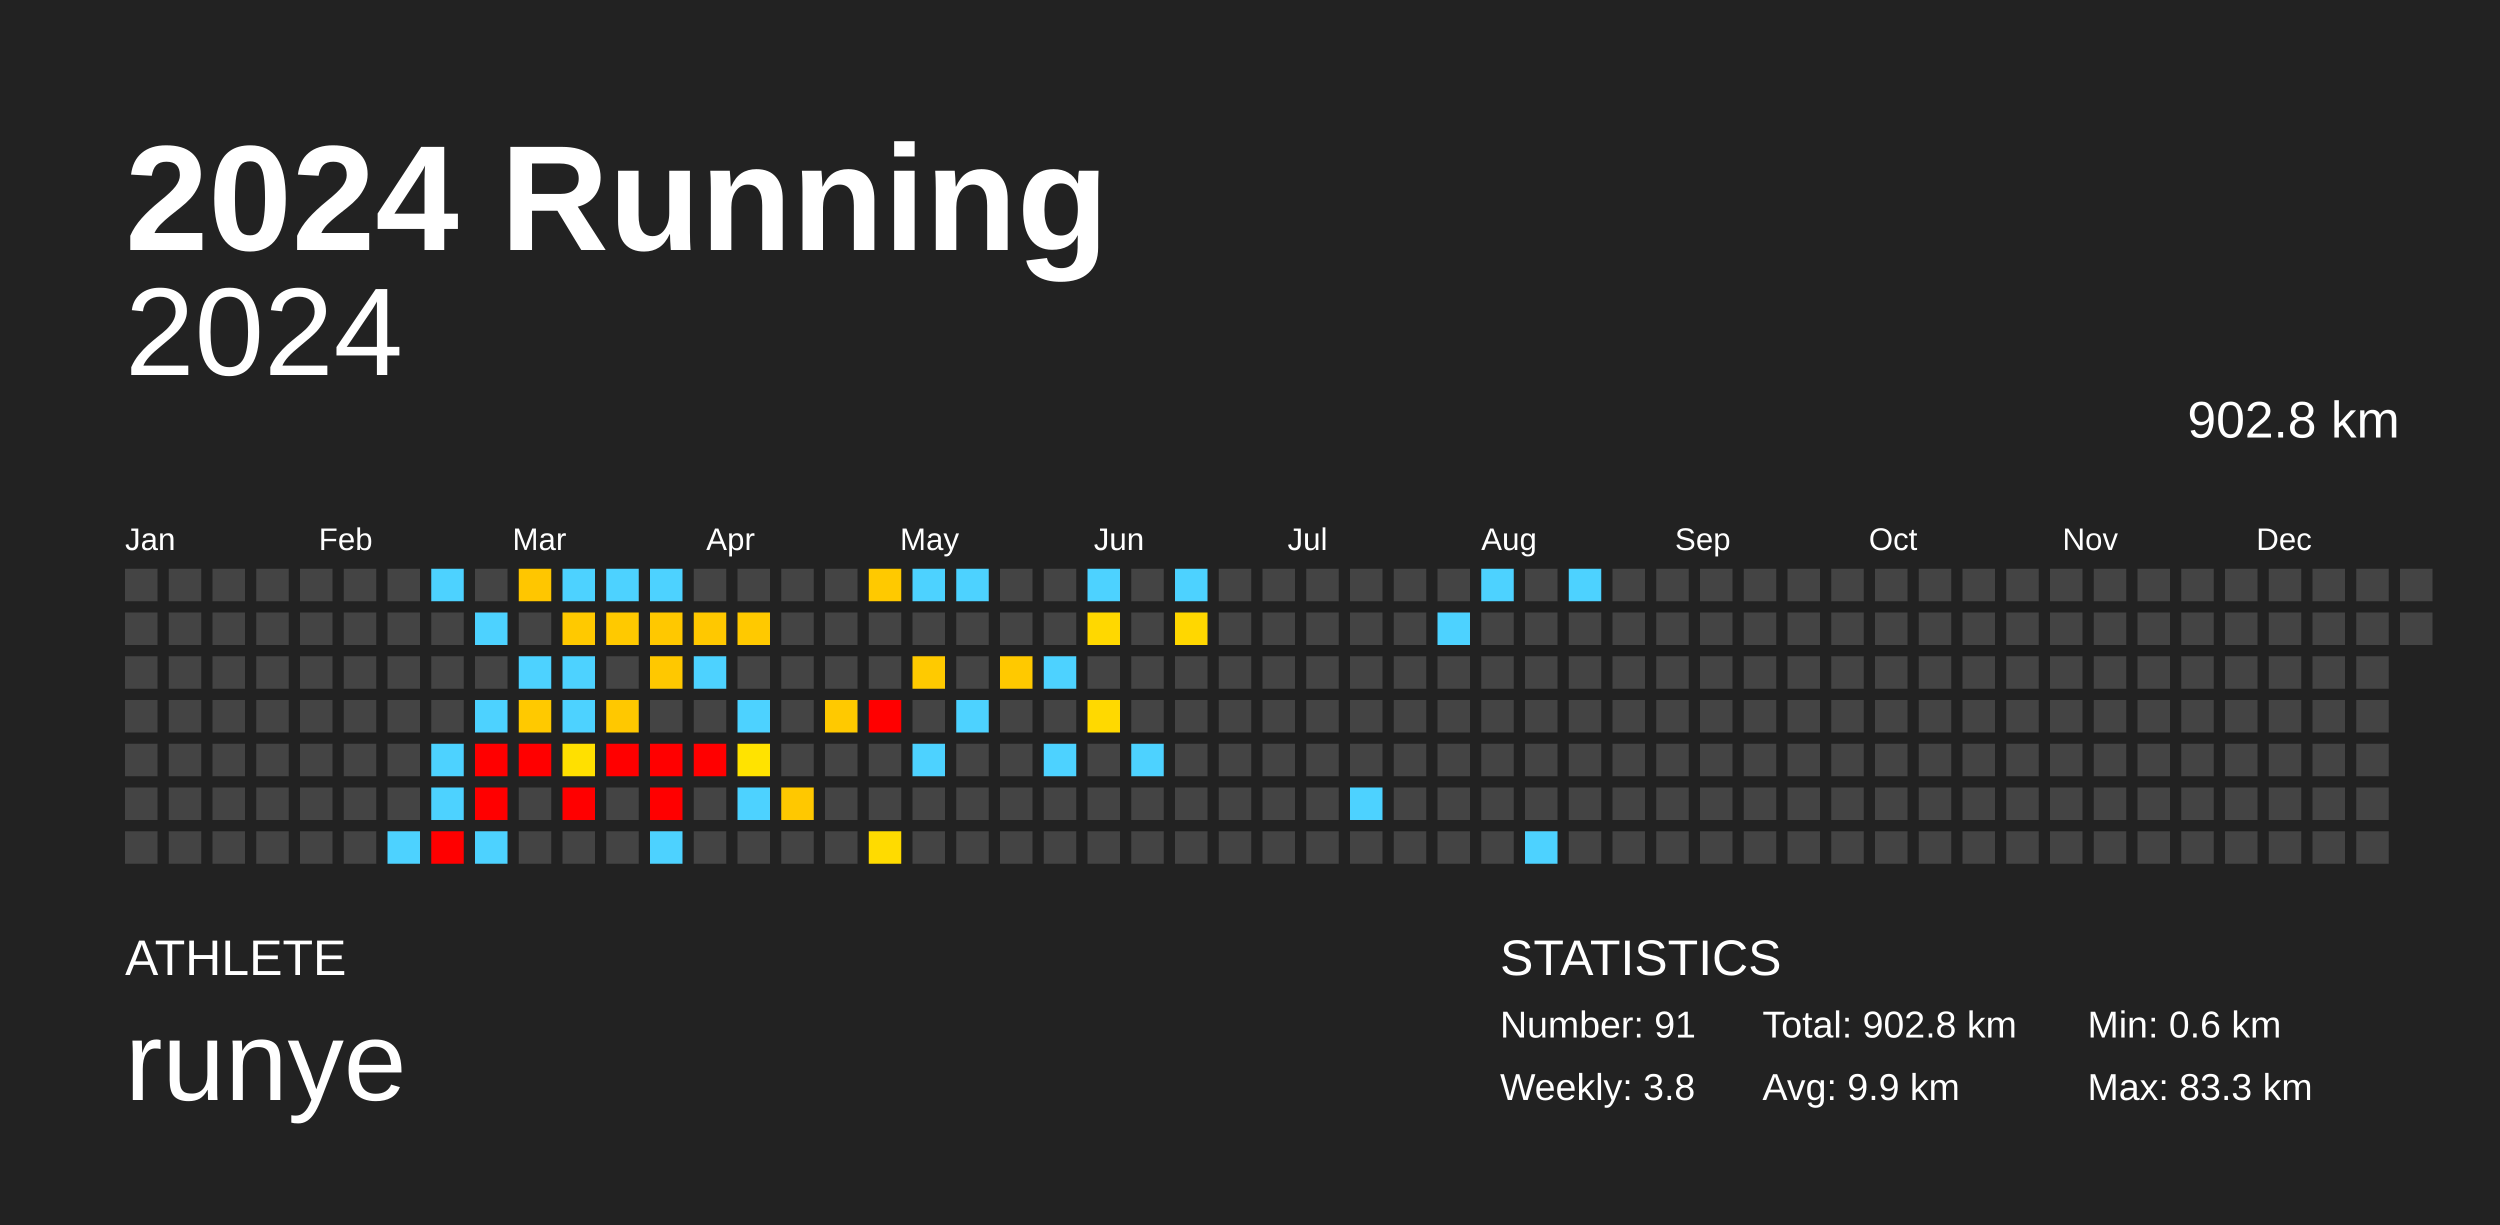
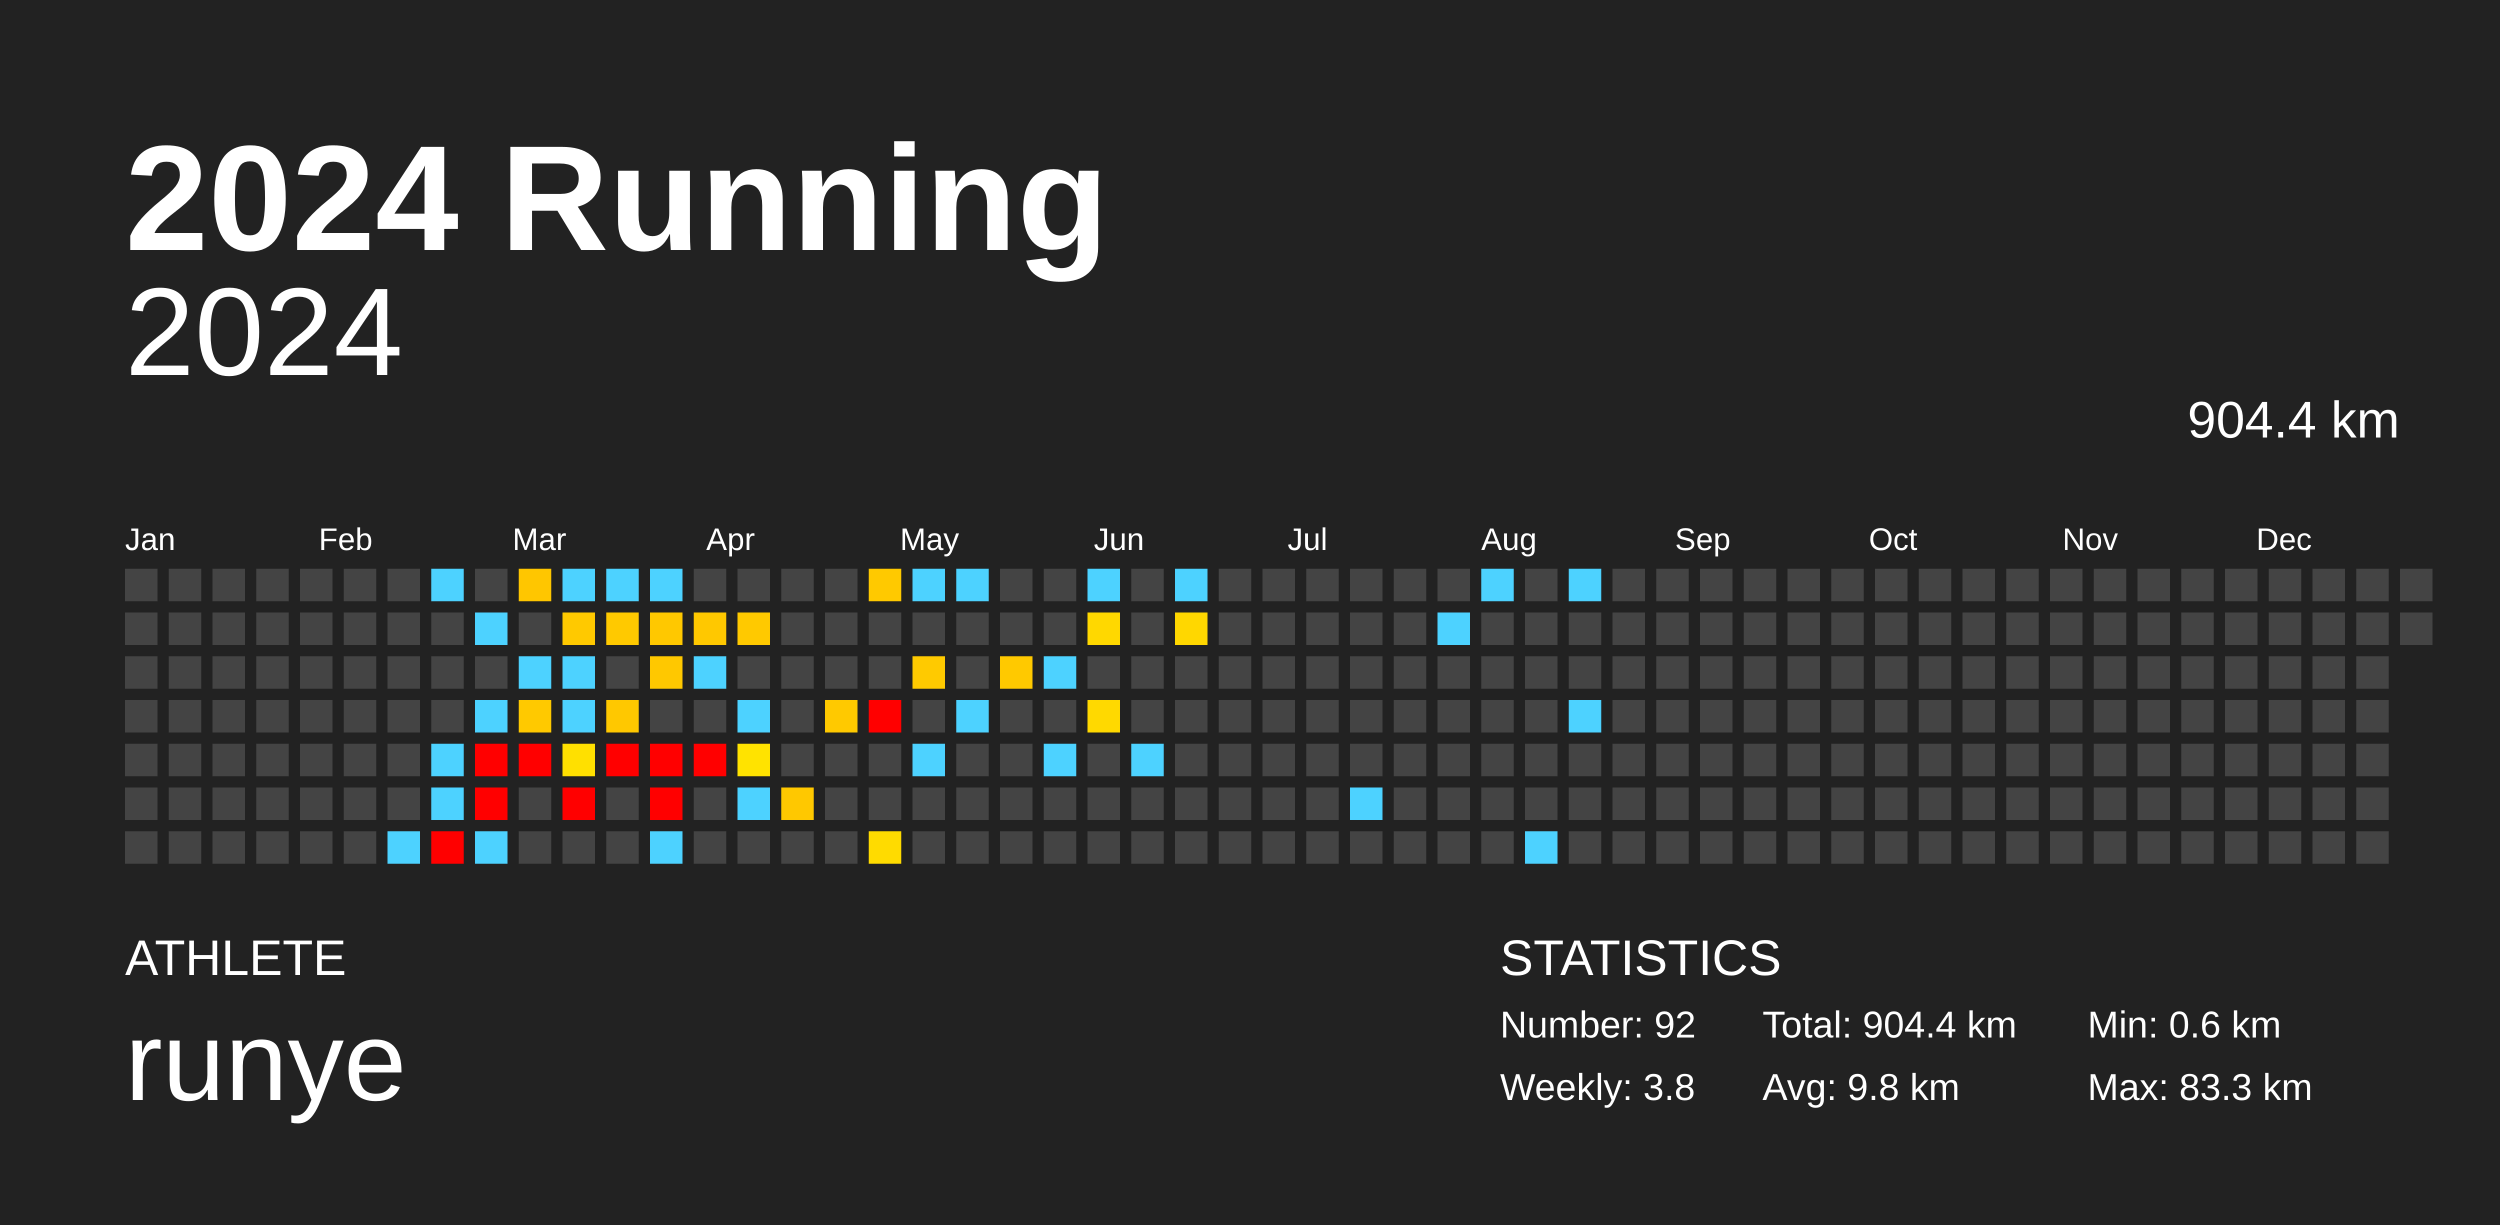
<svg xmlns="http://www.w3.org/2000/svg" baseProfile="full" height="98mm" version="1.1" viewBox="0,0,200,98" width="200mm">
  <defs />
  <rect fill="#222222" height="98" width="200" x="0" y="0" />
  <text fill="#FFFFFF" style="font-size:12px; font-family:Arial; font-weight:bold;" x="10" y="20">2024 Running</text>
  <text fill="#FFFFFF" style="font-size:4px; font-family:Arial" x="10" y="78">ATHLETE</text>
  <text fill="#FFFFFF" style="font-size:9px; font-family:Arial" x="10" y="88">runye</text>
  <text fill="#FFFFFF" style="font-size:4px; font-family:Arial" x="120" y="78">STATISTICS</text>
-   <text fill="#FFFFFF" style="font-size:3px; font-family:Arial" x="120" y="83">Number: 91</text>
+   <text fill="#FFFFFF" style="font-size:3px; font-family:Arial" x="120" y="83">Number: 92</text>
  <text fill="#FFFFFF" style="font-size:3px; font-family:Arial" x="120" y="88">Weekly: 3.8</text>
-   <text fill="#FFFFFF" style="font-size:3px; font-family:Arial" x="141" y="83">Total: 902.8 km</text>
-   <text fill="#FFFFFF" style="font-size:3px; font-family:Arial" x="141" y="88">Avg: 9.9 km</text>
+   <text fill="#FFFFFF" style="font-size:3px; font-family:Arial" x="141" y="83">Total: 904.4 km</text>
+   <text fill="#FFFFFF" style="font-size:3px; font-family:Arial" x="141" y="88">Avg: 9.8 km</text>
  <text fill="#FFFFFF" style="font-size:3px; font-family:Arial" x="167" y="83">Min: 0.6 km</text>
  <text fill="#FFFFFF" style="font-size:3px; font-family:Arial" x="167" y="88">Max: 83.3 km</text>
  <text alignment-baseline="hanging" fill="#FFFFFF" style="font-size:10.0px; font-family:Arial;" x="10" y="30">2024</text>
-   <text alignment-baseline="hanging" fill="#FFFFFF" style="font-size:4.125px; font-family:Arial;" x="175" y="35">902.8 km</text>
+   <text alignment-baseline="hanging" fill="#FFFFFF" style="font-size:4.125px; font-family:Arial;" x="175" y="35">904.4 km</text>
  <text fill="#FFFFFF" style="font-size:2.5px; font-family:Arial" x="10.0" y="44">Jan</text>
  <text fill="#FFFFFF" style="font-size:2.5px; font-family:Arial" x="25.5" y="44">Feb</text>
  <text fill="#FFFFFF" style="font-size:2.5px; font-family:Arial" x="41.0" y="44">Mar</text>
  <text fill="#FFFFFF" style="font-size:2.5px; font-family:Arial" x="56.5" y="44">Apr</text>
  <text fill="#FFFFFF" style="font-size:2.5px; font-family:Arial" x="72.0" y="44">May</text>
  <text fill="#FFFFFF" style="font-size:2.5px; font-family:Arial" x="87.5" y="44">Jun</text>
  <text fill="#FFFFFF" style="font-size:2.5px; font-family:Arial" x="103.0" y="44">Jul</text>
  <text fill="#FFFFFF" style="font-size:2.5px; font-family:Arial" x="118.5" y="44">Aug</text>
  <text fill="#FFFFFF" style="font-size:2.5px; font-family:Arial" x="134.0" y="44">Sep</text>
  <text fill="#FFFFFF" style="font-size:2.5px; font-family:Arial" x="149.5" y="44">Oct</text>
  <text fill="#FFFFFF" style="font-size:2.5px; font-family:Arial" x="165.0" y="44">Nov</text>
  <text fill="#FFFFFF" style="font-size:2.5px; font-family:Arial" x="180.5" y="44">Dec</text>
  <rect fill="#444444" height="2.6" width="2.6" x="10.0" y="45.5" />
  <rect fill="#444444" height="2.6" width="2.6" x="10.0" y="49.0" />
  <rect fill="#444444" height="2.6" width="2.6" x="10.0" y="52.5" />
  <rect fill="#444444" height="2.6" width="2.6" x="10.0" y="56.0" />
  <rect fill="#444444" height="2.6" width="2.6" x="10.0" y="59.5" />
  <rect fill="#444444" height="2.6" width="2.6" x="10.0" y="63.0" />
  <rect fill="#444444" height="2.6" width="2.6" x="10.0" y="66.5" />
  <rect fill="#444444" height="2.6" width="2.6" x="13.5" y="45.5" />
  <rect fill="#444444" height="2.6" width="2.6" x="13.5" y="49.0" />
  <rect fill="#444444" height="2.6" width="2.6" x="13.5" y="52.5" />
  <rect fill="#444444" height="2.6" width="2.6" x="13.5" y="56.0" />
  <rect fill="#444444" height="2.6" width="2.6" x="13.5" y="59.5" />
  <rect fill="#444444" height="2.6" width="2.6" x="13.5" y="63.0" />
  <rect fill="#444444" height="2.6" width="2.6" x="13.5" y="66.5" />
  <rect fill="#444444" height="2.6" width="2.6" x="17.0" y="45.5" />
  <rect fill="#444444" height="2.6" width="2.6" x="17.0" y="49.0" />
  <rect fill="#444444" height="2.6" width="2.6" x="17.0" y="52.5" />
  <rect fill="#444444" height="2.6" width="2.6" x="17.0" y="56.0" />
  <rect fill="#444444" height="2.6" width="2.6" x="17.0" y="59.5" />
  <rect fill="#444444" height="2.6" width="2.6" x="17.0" y="63.0" />
  <rect fill="#444444" height="2.6" width="2.6" x="17.0" y="66.5" />
  <rect fill="#444444" height="2.6" width="2.6" x="20.5" y="45.5" />
  <rect fill="#444444" height="2.6" width="2.6" x="20.5" y="49.0" />
  <rect fill="#444444" height="2.6" width="2.6" x="20.5" y="52.5" />
  <rect fill="#444444" height="2.6" width="2.6" x="20.5" y="56.0" />
  <rect fill="#444444" height="2.6" width="2.6" x="20.5" y="59.5" />
  <rect fill="#444444" height="2.6" width="2.6" x="20.5" y="63.0" />
  <rect fill="#444444" height="2.6" width="2.6" x="20.5" y="66.5" />
  <rect fill="#444444" height="2.6" width="2.6" x="24.0" y="45.5" />
  <rect fill="#444444" height="2.6" width="2.6" x="24.0" y="49.0" />
  <rect fill="#444444" height="2.6" width="2.6" x="24.0" y="52.5" />
  <rect fill="#444444" height="2.6" width="2.6" x="24.0" y="56.0" />
  <rect fill="#444444" height="2.6" width="2.6" x="24.0" y="59.5" />
  <rect fill="#444444" height="2.6" width="2.6" x="24.0" y="63.0" />
  <rect fill="#444444" height="2.6" width="2.6" x="24.0" y="66.5" />
  <rect fill="#444444" height="2.6" width="2.6" x="27.5" y="45.5" />
  <rect fill="#444444" height="2.6" width="2.6" x="27.5" y="49.0" />
  <rect fill="#444444" height="2.6" width="2.6" x="27.5" y="52.5" />
  <rect fill="#444444" height="2.6" width="2.6" x="27.5" y="56.0" />
  <rect fill="#444444" height="2.6" width="2.6" x="27.5" y="59.5" />
  <rect fill="#444444" height="2.6" width="2.6" x="27.5" y="63.0" />
  <rect fill="#444444" height="2.6" width="2.6" x="27.5" y="66.5" />
  <rect fill="#444444" height="2.6" width="2.6" x="31.0" y="45.5" />
  <rect fill="#444444" height="2.6" width="2.6" x="31.0" y="49.0" />
  <rect fill="#444444" height="2.6" width="2.6" x="31.0" y="52.5" />
  <rect fill="#444444" height="2.6" width="2.6" x="31.0" y="56.0" />
  <rect fill="#444444" height="2.6" width="2.6" x="31.0" y="59.5" />
  <rect fill="#444444" height="2.6" width="2.6" x="31.0" y="63.0" />
  <rect fill="#4dd2ff" height="2.6" width="2.6" x="31.0" y="66.5" />
  <rect fill="#4dd2ff" height="2.6" width="2.6" x="34.5" y="45.5" />
  <rect fill="#444444" height="2.6" width="2.6" x="34.5" y="49.0" />
  <rect fill="#444444" height="2.6" width="2.6" x="34.5" y="52.5" />
  <rect fill="#444444" height="2.6" width="2.6" x="34.5" y="56.0" />
  <rect fill="#4dd2ff" height="2.6" width="2.6" x="34.5" y="59.5" />
  <rect fill="#4dd2ff" height="2.6" width="2.6" x="34.5" y="63.0" />
  <rect fill="red" height="2.6" width="2.6" x="34.5" y="66.5" />
  <rect fill="#444444" height="2.6" width="2.6" x="38.0" y="45.5" />
  <rect fill="#4dd2ff" height="2.6" width="2.6" x="38.0" y="49.0" />
  <rect fill="#444444" height="2.6" width="2.6" x="38.0" y="52.5" />
  <rect fill="#4dd2ff" height="2.6" width="2.6" x="38.0" y="56.0" />
  <rect fill="red" height="2.6" width="2.6" x="38.0" y="59.5" />
  <rect fill="red" height="2.6" width="2.6" x="38.0" y="63.0" />
  <rect fill="#4dd2ff" height="2.6" width="2.6" x="38.0" y="66.5" />
  <rect fill="#ffc600" height="2.6" width="2.6" x="41.5" y="45.5" />
  <rect fill="#444444" height="2.6" width="2.6" x="41.5" y="49.0" />
  <rect fill="#4dd2ff" height="2.6" width="2.6" x="41.5" y="52.5" />
  <rect fill="#ffc900" height="2.6" width="2.6" x="41.5" y="56.0" />
  <rect fill="red" height="2.6" width="2.6" x="41.5" y="59.5" />
  <rect fill="#444444" height="2.6" width="2.6" x="41.5" y="63.0" />
  <rect fill="#444444" height="2.6" width="2.6" x="41.5" y="66.5" />
  <rect fill="#4dd2ff" height="2.6" width="2.6" x="45.0" y="45.5" />
  <rect fill="#ffc900" height="2.6" width="2.6" x="45.0" y="49.0" />
  <rect fill="#4dd2ff" height="2.6" width="2.6" x="45.0" y="52.5" />
  <rect fill="#4dd2ff" height="2.6" width="2.6" x="45.0" y="56.0" />
  <rect fill="#ffe000" height="2.6" width="2.6" x="45.0" y="59.5" />
  <rect fill="red" height="2.6" width="2.6" x="45.0" y="63.0" />
  <rect fill="#444444" height="2.6" width="2.6" x="45.0" y="66.5" />
  <rect fill="#4dd2ff" height="2.6" width="2.6" x="48.5" y="45.5" />
  <rect fill="#ffc900" height="2.6" width="2.6" x="48.5" y="49.0" />
  <rect fill="#444444" height="2.6" width="2.6" x="48.5" y="52.5" />
  <rect fill="#ffc800" height="2.6" width="2.6" x="48.5" y="56.0" />
  <rect fill="red" height="2.6" width="2.6" x="48.5" y="59.5" />
  <rect fill="#444444" height="2.6" width="2.6" x="48.5" y="63.0" />
  <rect fill="#444444" height="2.6" width="2.6" x="48.5" y="66.5" />
  <rect fill="#4dd2ff" height="2.6" width="2.6" x="52.0" y="45.5" />
  <rect fill="#ffc800" height="2.6" width="2.6" x="52.0" y="49.0" />
  <rect fill="#ffc800" height="2.6" width="2.6" x="52.0" y="52.5" />
  <rect fill="#444444" height="2.6" width="2.6" x="52.0" y="56.0" />
  <rect fill="red" height="2.6" width="2.6" x="52.0" y="59.5" />
  <rect fill="red" height="2.6" width="2.6" x="52.0" y="63.0" />
  <rect fill="#4dd2ff" height="2.6" width="2.6" x="52.0" y="66.5" />
  <rect fill="#444444" height="2.6" width="2.6" x="55.5" y="45.5" />
  <rect fill="#ffc800" height="2.6" width="2.6" x="55.5" y="49.0" />
  <rect fill="#4dd2ff" height="2.6" width="2.6" x="55.5" y="52.5" />
  <rect fill="#444444" height="2.6" width="2.6" x="55.5" y="56.0" />
  <rect fill="red" height="2.6" width="2.6" x="55.5" y="59.5" />
  <rect fill="#444444" height="2.6" width="2.6" x="55.5" y="63.0" />
  <rect fill="#444444" height="2.6" width="2.6" x="55.5" y="66.5" />
  <rect fill="#444444" height="2.6" width="2.6" x="59.0" y="45.5" />
  <rect fill="#ffc900" height="2.6" width="2.6" x="59.0" y="49.0" />
  <rect fill="#444444" height="2.6" width="2.6" x="59.0" y="52.5" />
  <rect fill="#4dd2ff" height="2.6" width="2.6" x="59.0" y="56.0" />
  <rect fill="#ffe300" height="2.6" width="2.6" x="59.0" y="59.5" />
  <rect fill="#4dd2ff" height="2.6" width="2.6" x="59.0" y="63.0" />
  <rect fill="#444444" height="2.6" width="2.6" x="59.0" y="66.5" />
  <rect fill="#444444" height="2.6" width="2.6" x="62.5" y="45.5" />
  <rect fill="#444444" height="2.6" width="2.6" x="62.5" y="49.0" />
  <rect fill="#444444" height="2.6" width="2.6" x="62.5" y="52.5" />
  <rect fill="#444444" height="2.6" width="2.6" x="62.5" y="56.0" />
  <rect fill="#444444" height="2.6" width="2.6" x="62.5" y="59.5" />
  <rect fill="#ffc800" height="2.6" width="2.6" x="62.5" y="63.0" />
  <rect fill="#444444" height="2.6" width="2.6" x="62.5" y="66.5" />
  <rect fill="#444444" height="2.6" width="2.6" x="66.0" y="45.5" />
  <rect fill="#444444" height="2.6" width="2.6" x="66.0" y="49.0" />
  <rect fill="#444444" height="2.6" width="2.6" x="66.0" y="52.5" />
  <rect fill="#ffc900" height="2.6" width="2.6" x="66.0" y="56.0" />
  <rect fill="#444444" height="2.6" width="2.6" x="66.0" y="59.5" />
  <rect fill="#444444" height="2.6" width="2.6" x="66.0" y="63.0" />
  <rect fill="#444444" height="2.6" width="2.6" x="66.0" y="66.5" />
  <rect fill="#ffc900" height="2.6" width="2.6" x="69.5" y="45.5" />
  <rect fill="#444444" height="2.6" width="2.6" x="69.5" y="49.0" />
  <rect fill="#444444" height="2.6" width="2.6" x="69.5" y="52.5" />
  <rect fill="red" height="2.6" width="2.6" x="69.5" y="56.0" />
  <rect fill="#444444" height="2.6" width="2.6" x="69.5" y="59.5" />
  <rect fill="#444444" height="2.6" width="2.6" x="69.5" y="63.0" />
  <rect fill="#ffdb00" height="2.6" width="2.6" x="69.5" y="66.5" />
  <rect fill="#4dd2ff" height="2.6" width="2.6" x="73.0" y="45.5" />
  <rect fill="#444444" height="2.6" width="2.6" x="73.0" y="49.0" />
  <rect fill="#ffca00" height="2.6" width="2.6" x="73.0" y="52.5" />
  <rect fill="#444444" height="2.6" width="2.6" x="73.0" y="56.0" />
  <rect fill="#4dd2ff" height="2.6" width="2.6" x="73.0" y="59.5" />
  <rect fill="#444444" height="2.6" width="2.6" x="73.0" y="63.0" />
  <rect fill="#444444" height="2.6" width="2.6" x="73.0" y="66.5" />
  <rect fill="#4dd2ff" height="2.6" width="2.6" x="76.5" y="45.5" />
  <rect fill="#444444" height="2.6" width="2.6" x="76.5" y="49.0" />
  <rect fill="#444444" height="2.6" width="2.6" x="76.5" y="52.5" />
  <rect fill="#4dd2ff" height="2.6" width="2.6" x="76.5" y="56.0" />
  <rect fill="#444444" height="2.6" width="2.6" x="76.5" y="59.5" />
  <rect fill="#444444" height="2.6" width="2.6" x="76.5" y="63.0" />
  <rect fill="#444444" height="2.6" width="2.6" x="76.5" y="66.5" />
  <rect fill="#444444" height="2.6" width="2.6" x="80.0" y="45.5" />
  <rect fill="#444444" height="2.6" width="2.6" x="80.0" y="49.0" />
  <rect fill="#ffc900" height="2.6" width="2.6" x="80.0" y="52.5" />
  <rect fill="#444444" height="2.6" width="2.6" x="80.0" y="56.0" />
  <rect fill="#444444" height="2.6" width="2.6" x="80.0" y="59.5" />
  <rect fill="#444444" height="2.6" width="2.6" x="80.0" y="63.0" />
  <rect fill="#444444" height="2.6" width="2.6" x="80.0" y="66.5" />
  <rect fill="#444444" height="2.6" width="2.6" x="83.5" y="45.5" />
  <rect fill="#444444" height="2.6" width="2.6" x="83.5" y="49.0" />
  <rect fill="#4dd2ff" height="2.6" width="2.6" x="83.5" y="52.5" />
  <rect fill="#444444" height="2.6" width="2.6" x="83.5" y="56.0" />
  <rect fill="#4dd2ff" height="2.6" width="2.6" x="83.5" y="59.5" />
  <rect fill="#444444" height="2.6" width="2.6" x="83.5" y="63.0" />
  <rect fill="#444444" height="2.6" width="2.6" x="83.5" y="66.5" />
  <rect fill="#4dd2ff" height="2.6" width="2.6" x="87.0" y="45.5" />
  <rect fill="#ffd800" height="2.6" width="2.6" x="87.0" y="49.0" />
  <rect fill="#444444" height="2.6" width="2.6" x="87.0" y="52.5" />
  <rect fill="#ffd900" height="2.6" width="2.6" x="87.0" y="56.0" />
  <rect fill="#444444" height="2.6" width="2.6" x="87.0" y="59.5" />
  <rect fill="#444444" height="2.6" width="2.6" x="87.0" y="63.0" />
  <rect fill="#444444" height="2.6" width="2.6" x="87.0" y="66.5" />
  <rect fill="#444444" height="2.6" width="2.6" x="90.5" y="45.5" />
  <rect fill="#444444" height="2.6" width="2.6" x="90.5" y="49.0" />
  <rect fill="#444444" height="2.6" width="2.6" x="90.5" y="52.5" />
  <rect fill="#444444" height="2.6" width="2.6" x="90.5" y="56.0" />
  <rect fill="#4dd2ff" height="2.6" width="2.6" x="90.5" y="59.5" />
  <rect fill="#444444" height="2.6" width="2.6" x="90.5" y="63.0" />
  <rect fill="#444444" height="2.6" width="2.6" x="90.5" y="66.5" />
  <rect fill="#4dd2ff" height="2.6" width="2.6" x="94.0" y="45.5" />
  <rect fill="#ffd700" height="2.6" width="2.6" x="94.0" y="49.0" />
  <rect fill="#444444" height="2.6" width="2.6" x="94.0" y="52.5" />
  <rect fill="#444444" height="2.6" width="2.6" x="94.0" y="56.0" />
  <rect fill="#444444" height="2.6" width="2.6" x="94.0" y="59.5" />
  <rect fill="#444444" height="2.6" width="2.6" x="94.0" y="63.0" />
  <rect fill="#444444" height="2.6" width="2.6" x="94.0" y="66.5" />
  <rect fill="#444444" height="2.6" width="2.6" x="97.5" y="45.5" />
  <rect fill="#444444" height="2.6" width="2.6" x="97.5" y="49.0" />
  <rect fill="#444444" height="2.6" width="2.6" x="97.5" y="52.5" />
  <rect fill="#444444" height="2.6" width="2.6" x="97.5" y="56.0" />
  <rect fill="#444444" height="2.6" width="2.6" x="97.5" y="59.5" />
  <rect fill="#444444" height="2.6" width="2.6" x="97.5" y="63.0" />
  <rect fill="#444444" height="2.6" width="2.6" x="97.5" y="66.5" />
  <rect fill="#444444" height="2.6" width="2.6" x="101.0" y="45.5" />
  <rect fill="#444444" height="2.6" width="2.6" x="101.0" y="49.0" />
  <rect fill="#444444" height="2.6" width="2.6" x="101.0" y="52.5" />
  <rect fill="#444444" height="2.6" width="2.6" x="101.0" y="56.0" />
  <rect fill="#444444" height="2.6" width="2.6" x="101.0" y="59.5" />
  <rect fill="#444444" height="2.6" width="2.6" x="101.0" y="63.0" />
  <rect fill="#444444" height="2.6" width="2.6" x="101.0" y="66.5" />
  <rect fill="#444444" height="2.6" width="2.6" x="104.5" y="45.5" />
  <rect fill="#444444" height="2.6" width="2.6" x="104.5" y="49.0" />
  <rect fill="#444444" height="2.6" width="2.6" x="104.5" y="52.5" />
  <rect fill="#444444" height="2.6" width="2.6" x="104.5" y="56.0" />
  <rect fill="#444444" height="2.6" width="2.6" x="104.5" y="59.5" />
  <rect fill="#444444" height="2.6" width="2.6" x="104.5" y="63.0" />
  <rect fill="#444444" height="2.6" width="2.6" x="104.5" y="66.5" />
  <rect fill="#444444" height="2.6" width="2.6" x="108.0" y="45.5" />
  <rect fill="#444444" height="2.6" width="2.6" x="108.0" y="49.0" />
  <rect fill="#444444" height="2.6" width="2.6" x="108.0" y="52.5" />
  <rect fill="#444444" height="2.6" width="2.6" x="108.0" y="56.0" />
  <rect fill="#444444" height="2.6" width="2.6" x="108.0" y="59.5" />
  <rect fill="#4dd2ff" height="2.6" width="2.6" x="108.0" y="63.0" />
  <rect fill="#444444" height="2.6" width="2.6" x="108.0" y="66.5" />
  <rect fill="#444444" height="2.6" width="2.6" x="111.5" y="45.5" />
  <rect fill="#444444" height="2.6" width="2.6" x="111.5" y="49.0" />
  <rect fill="#444444" height="2.6" width="2.6" x="111.5" y="52.5" />
  <rect fill="#444444" height="2.6" width="2.6" x="111.5" y="56.0" />
  <rect fill="#444444" height="2.6" width="2.6" x="111.5" y="59.5" />
  <rect fill="#444444" height="2.6" width="2.6" x="111.5" y="63.0" />
  <rect fill="#444444" height="2.6" width="2.6" x="111.5" y="66.5" />
  <rect fill="#444444" height="2.6" width="2.6" x="115.0" y="45.5" />
  <rect fill="#4dd2ff" height="2.6" width="2.6" x="115.0" y="49.0" />
  <rect fill="#444444" height="2.6" width="2.6" x="115.0" y="52.5" />
  <rect fill="#444444" height="2.6" width="2.6" x="115.0" y="56.0" />
  <rect fill="#444444" height="2.6" width="2.6" x="115.0" y="59.5" />
  <rect fill="#444444" height="2.6" width="2.6" x="115.0" y="63.0" />
  <rect fill="#444444" height="2.6" width="2.6" x="115.0" y="66.5" />
  <rect fill="#4dd2ff" height="2.6" width="2.6" x="118.5" y="45.5" />
  <rect fill="#444444" height="2.6" width="2.6" x="118.5" y="49.0" />
  <rect fill="#444444" height="2.6" width="2.6" x="118.5" y="52.5" />
  <rect fill="#444444" height="2.6" width="2.6" x="118.5" y="56.0" />
  <rect fill="#444444" height="2.6" width="2.6" x="118.5" y="59.5" />
  <rect fill="#444444" height="2.6" width="2.6" x="118.5" y="63.0" />
  <rect fill="#444444" height="2.6" width="2.6" x="118.5" y="66.5" />
  <rect fill="#444444" height="2.6" width="2.6" x="122.0" y="45.5" />
  <rect fill="#444444" height="2.6" width="2.6" x="122.0" y="49.0" />
  <rect fill="#444444" height="2.6" width="2.6" x="122.0" y="52.5" />
  <rect fill="#444444" height="2.6" width="2.6" x="122.0" y="56.0" />
  <rect fill="#444444" height="2.6" width="2.6" x="122.0" y="59.5" />
  <rect fill="#444444" height="2.6" width="2.6" x="122.0" y="63.0" />
  <rect fill="#4dd2ff" height="2.6" width="2.6" x="122.0" y="66.5" />
  <rect fill="#4dd2ff" height="2.6" width="2.6" x="125.5" y="45.5" />
  <rect fill="#444444" height="2.6" width="2.6" x="125.5" y="49.0" />
  <rect fill="#444444" height="2.6" width="2.6" x="125.5" y="52.5" />
-   <rect fill="#444444" height="2.6" width="2.6" x="125.5" y="56.0" />
+   <rect fill="#4dd2ff" height="2.6" width="2.6" x="125.5" y="56.0" />
  <rect fill="#444444" height="2.6" width="2.6" x="125.5" y="59.5" />
  <rect fill="#444444" height="2.6" width="2.6" x="125.5" y="63.0" />
  <rect fill="#444444" height="2.6" width="2.6" x="125.5" y="66.5" />
  <rect fill="#444444" height="2.6" width="2.6" x="129.0" y="45.5" />
  <rect fill="#444444" height="2.6" width="2.6" x="129.0" y="49.0" />
  <rect fill="#444444" height="2.6" width="2.6" x="129.0" y="52.5" />
  <rect fill="#444444" height="2.6" width="2.6" x="129.0" y="56.0" />
  <rect fill="#444444" height="2.6" width="2.6" x="129.0" y="59.5" />
  <rect fill="#444444" height="2.6" width="2.6" x="129.0" y="63.0" />
  <rect fill="#444444" height="2.6" width="2.6" x="129.0" y="66.5" />
  <rect fill="#444444" height="2.6" width="2.6" x="132.5" y="45.5" />
  <rect fill="#444444" height="2.6" width="2.6" x="132.5" y="49.0" />
  <rect fill="#444444" height="2.6" width="2.6" x="132.5" y="52.5" />
  <rect fill="#444444" height="2.6" width="2.6" x="132.5" y="56.0" />
  <rect fill="#444444" height="2.6" width="2.6" x="132.5" y="59.5" />
  <rect fill="#444444" height="2.6" width="2.6" x="132.5" y="63.0" />
  <rect fill="#444444" height="2.6" width="2.6" x="132.5" y="66.5" />
  <rect fill="#444444" height="2.6" width="2.6" x="136.0" y="45.5" />
  <rect fill="#444444" height="2.6" width="2.6" x="136.0" y="49.0" />
  <rect fill="#444444" height="2.6" width="2.6" x="136.0" y="52.5" />
  <rect fill="#444444" height="2.6" width="2.6" x="136.0" y="56.0" />
  <rect fill="#444444" height="2.6" width="2.6" x="136.0" y="59.5" />
  <rect fill="#444444" height="2.6" width="2.6" x="136.0" y="63.0" />
  <rect fill="#444444" height="2.6" width="2.6" x="136.0" y="66.5" />
  <rect fill="#444444" height="2.6" width="2.6" x="139.5" y="45.5" />
  <rect fill="#444444" height="2.6" width="2.6" x="139.5" y="49.0" />
  <rect fill="#444444" height="2.6" width="2.6" x="139.5" y="52.5" />
  <rect fill="#444444" height="2.6" width="2.6" x="139.5" y="56.0" />
  <rect fill="#444444" height="2.6" width="2.6" x="139.5" y="59.5" />
  <rect fill="#444444" height="2.6" width="2.6" x="139.5" y="63.0" />
  <rect fill="#444444" height="2.6" width="2.6" x="139.5" y="66.5" />
  <rect fill="#444444" height="2.6" width="2.6" x="143.0" y="45.5" />
  <rect fill="#444444" height="2.6" width="2.6" x="143.0" y="49.0" />
  <rect fill="#444444" height="2.6" width="2.6" x="143.0" y="52.5" />
  <rect fill="#444444" height="2.6" width="2.6" x="143.0" y="56.0" />
  <rect fill="#444444" height="2.6" width="2.6" x="143.0" y="59.5" />
  <rect fill="#444444" height="2.6" width="2.6" x="143.0" y="63.0" />
  <rect fill="#444444" height="2.6" width="2.6" x="143.0" y="66.5" />
  <rect fill="#444444" height="2.6" width="2.6" x="146.5" y="45.5" />
  <rect fill="#444444" height="2.6" width="2.6" x="146.5" y="49.0" />
  <rect fill="#444444" height="2.6" width="2.6" x="146.5" y="52.5" />
  <rect fill="#444444" height="2.6" width="2.6" x="146.5" y="56.0" />
  <rect fill="#444444" height="2.6" width="2.6" x="146.5" y="59.5" />
  <rect fill="#444444" height="2.6" width="2.6" x="146.5" y="63.0" />
  <rect fill="#444444" height="2.6" width="2.6" x="146.5" y="66.5" />
  <rect fill="#444444" height="2.6" width="2.6" x="150.0" y="45.5" />
  <rect fill="#444444" height="2.6" width="2.6" x="150.0" y="49.0" />
  <rect fill="#444444" height="2.6" width="2.6" x="150.0" y="52.5" />
  <rect fill="#444444" height="2.6" width="2.6" x="150.0" y="56.0" />
  <rect fill="#444444" height="2.6" width="2.6" x="150.0" y="59.5" />
  <rect fill="#444444" height="2.6" width="2.6" x="150.0" y="63.0" />
  <rect fill="#444444" height="2.6" width="2.6" x="150.0" y="66.5" />
  <rect fill="#444444" height="2.6" width="2.6" x="153.5" y="45.5" />
  <rect fill="#444444" height="2.6" width="2.6" x="153.5" y="49.0" />
  <rect fill="#444444" height="2.6" width="2.6" x="153.5" y="52.5" />
  <rect fill="#444444" height="2.6" width="2.6" x="153.5" y="56.0" />
  <rect fill="#444444" height="2.6" width="2.6" x="153.5" y="59.5" />
  <rect fill="#444444" height="2.6" width="2.6" x="153.5" y="63.0" />
  <rect fill="#444444" height="2.6" width="2.6" x="153.5" y="66.5" />
  <rect fill="#444444" height="2.6" width="2.6" x="157.0" y="45.5" />
  <rect fill="#444444" height="2.6" width="2.6" x="157.0" y="49.0" />
  <rect fill="#444444" height="2.6" width="2.6" x="157.0" y="52.5" />
  <rect fill="#444444" height="2.6" width="2.6" x="157.0" y="56.0" />
  <rect fill="#444444" height="2.6" width="2.6" x="157.0" y="59.5" />
  <rect fill="#444444" height="2.6" width="2.6" x="157.0" y="63.0" />
  <rect fill="#444444" height="2.6" width="2.6" x="157.0" y="66.5" />
  <rect fill="#444444" height="2.6" width="2.6" x="160.5" y="45.5" />
  <rect fill="#444444" height="2.6" width="2.6" x="160.5" y="49.0" />
  <rect fill="#444444" height="2.6" width="2.6" x="160.5" y="52.5" />
  <rect fill="#444444" height="2.6" width="2.6" x="160.5" y="56.0" />
  <rect fill="#444444" height="2.6" width="2.6" x="160.5" y="59.5" />
  <rect fill="#444444" height="2.6" width="2.6" x="160.5" y="63.0" />
  <rect fill="#444444" height="2.6" width="2.6" x="160.5" y="66.5" />
  <rect fill="#444444" height="2.6" width="2.6" x="164.0" y="45.5" />
  <rect fill="#444444" height="2.6" width="2.6" x="164.0" y="49.0" />
  <rect fill="#444444" height="2.6" width="2.6" x="164.0" y="52.5" />
  <rect fill="#444444" height="2.6" width="2.6" x="164.0" y="56.0" />
  <rect fill="#444444" height="2.6" width="2.6" x="164.0" y="59.5" />
  <rect fill="#444444" height="2.6" width="2.6" x="164.0" y="63.0" />
  <rect fill="#444444" height="2.6" width="2.6" x="164.0" y="66.5" />
  <rect fill="#444444" height="2.6" width="2.6" x="167.5" y="45.5" />
  <rect fill="#444444" height="2.6" width="2.6" x="167.5" y="49.0" />
  <rect fill="#444444" height="2.6" width="2.6" x="167.5" y="52.5" />
  <rect fill="#444444" height="2.6" width="2.6" x="167.5" y="56.0" />
  <rect fill="#444444" height="2.6" width="2.6" x="167.5" y="59.5" />
  <rect fill="#444444" height="2.6" width="2.6" x="167.5" y="63.0" />
  <rect fill="#444444" height="2.6" width="2.6" x="167.5" y="66.5" />
  <rect fill="#444444" height="2.6" width="2.6" x="171.0" y="45.5" />
  <rect fill="#444444" height="2.6" width="2.6" x="171.0" y="49.0" />
  <rect fill="#444444" height="2.6" width="2.6" x="171.0" y="52.5" />
  <rect fill="#444444" height="2.6" width="2.6" x="171.0" y="56.0" />
  <rect fill="#444444" height="2.6" width="2.6" x="171.0" y="59.5" />
  <rect fill="#444444" height="2.6" width="2.6" x="171.0" y="63.0" />
  <rect fill="#444444" height="2.6" width="2.6" x="171.0" y="66.5" />
  <rect fill="#444444" height="2.6" width="2.6" x="174.5" y="45.5" />
  <rect fill="#444444" height="2.6" width="2.6" x="174.5" y="49.0" />
  <rect fill="#444444" height="2.6" width="2.6" x="174.5" y="52.5" />
  <rect fill="#444444" height="2.6" width="2.6" x="174.5" y="56.0" />
  <rect fill="#444444" height="2.6" width="2.6" x="174.5" y="59.5" />
  <rect fill="#444444" height="2.6" width="2.6" x="174.5" y="63.0" />
  <rect fill="#444444" height="2.6" width="2.6" x="174.5" y="66.5" />
  <rect fill="#444444" height="2.6" width="2.6" x="178.0" y="45.5" />
  <rect fill="#444444" height="2.6" width="2.6" x="178.0" y="49.0" />
  <rect fill="#444444" height="2.6" width="2.6" x="178.0" y="52.5" />
  <rect fill="#444444" height="2.6" width="2.6" x="178.0" y="56.0" />
  <rect fill="#444444" height="2.6" width="2.6" x="178.0" y="59.5" />
  <rect fill="#444444" height="2.6" width="2.6" x="178.0" y="63.0" />
  <rect fill="#444444" height="2.6" width="2.6" x="178.0" y="66.5" />
  <rect fill="#444444" height="2.6" width="2.6" x="181.5" y="45.5" />
  <rect fill="#444444" height="2.6" width="2.6" x="181.5" y="49.0" />
  <rect fill="#444444" height="2.6" width="2.6" x="181.5" y="52.5" />
  <rect fill="#444444" height="2.6" width="2.6" x="181.5" y="56.0" />
  <rect fill="#444444" height="2.6" width="2.6" x="181.5" y="59.5" />
  <rect fill="#444444" height="2.6" width="2.6" x="181.5" y="63.0" />
  <rect fill="#444444" height="2.6" width="2.6" x="181.5" y="66.5" />
  <rect fill="#444444" height="2.6" width="2.6" x="185.0" y="45.5" />
  <rect fill="#444444" height="2.6" width="2.6" x="185.0" y="49.0" />
  <rect fill="#444444" height="2.6" width="2.6" x="185.0" y="52.5" />
  <rect fill="#444444" height="2.6" width="2.6" x="185.0" y="56.0" />
  <rect fill="#444444" height="2.6" width="2.6" x="185.0" y="59.5" />
  <rect fill="#444444" height="2.6" width="2.6" x="185.0" y="63.0" />
  <rect fill="#444444" height="2.6" width="2.6" x="185.0" y="66.5" />
  <rect fill="#444444" height="2.6" width="2.6" x="188.5" y="45.5" />
  <rect fill="#444444" height="2.6" width="2.6" x="188.5" y="49.0" />
  <rect fill="#444444" height="2.6" width="2.6" x="188.5" y="52.5" />
  <rect fill="#444444" height="2.6" width="2.6" x="188.5" y="56.0" />
  <rect fill="#444444" height="2.6" width="2.6" x="188.5" y="59.5" />
  <rect fill="#444444" height="2.6" width="2.6" x="188.5" y="63.0" />
  <rect fill="#444444" height="2.6" width="2.6" x="188.5" y="66.5" />
  <rect fill="#444444" height="2.6" width="2.6" x="192.0" y="45.5" />
  <rect fill="#444444" height="2.6" width="2.6" x="192.0" y="49.0" />
</svg>
